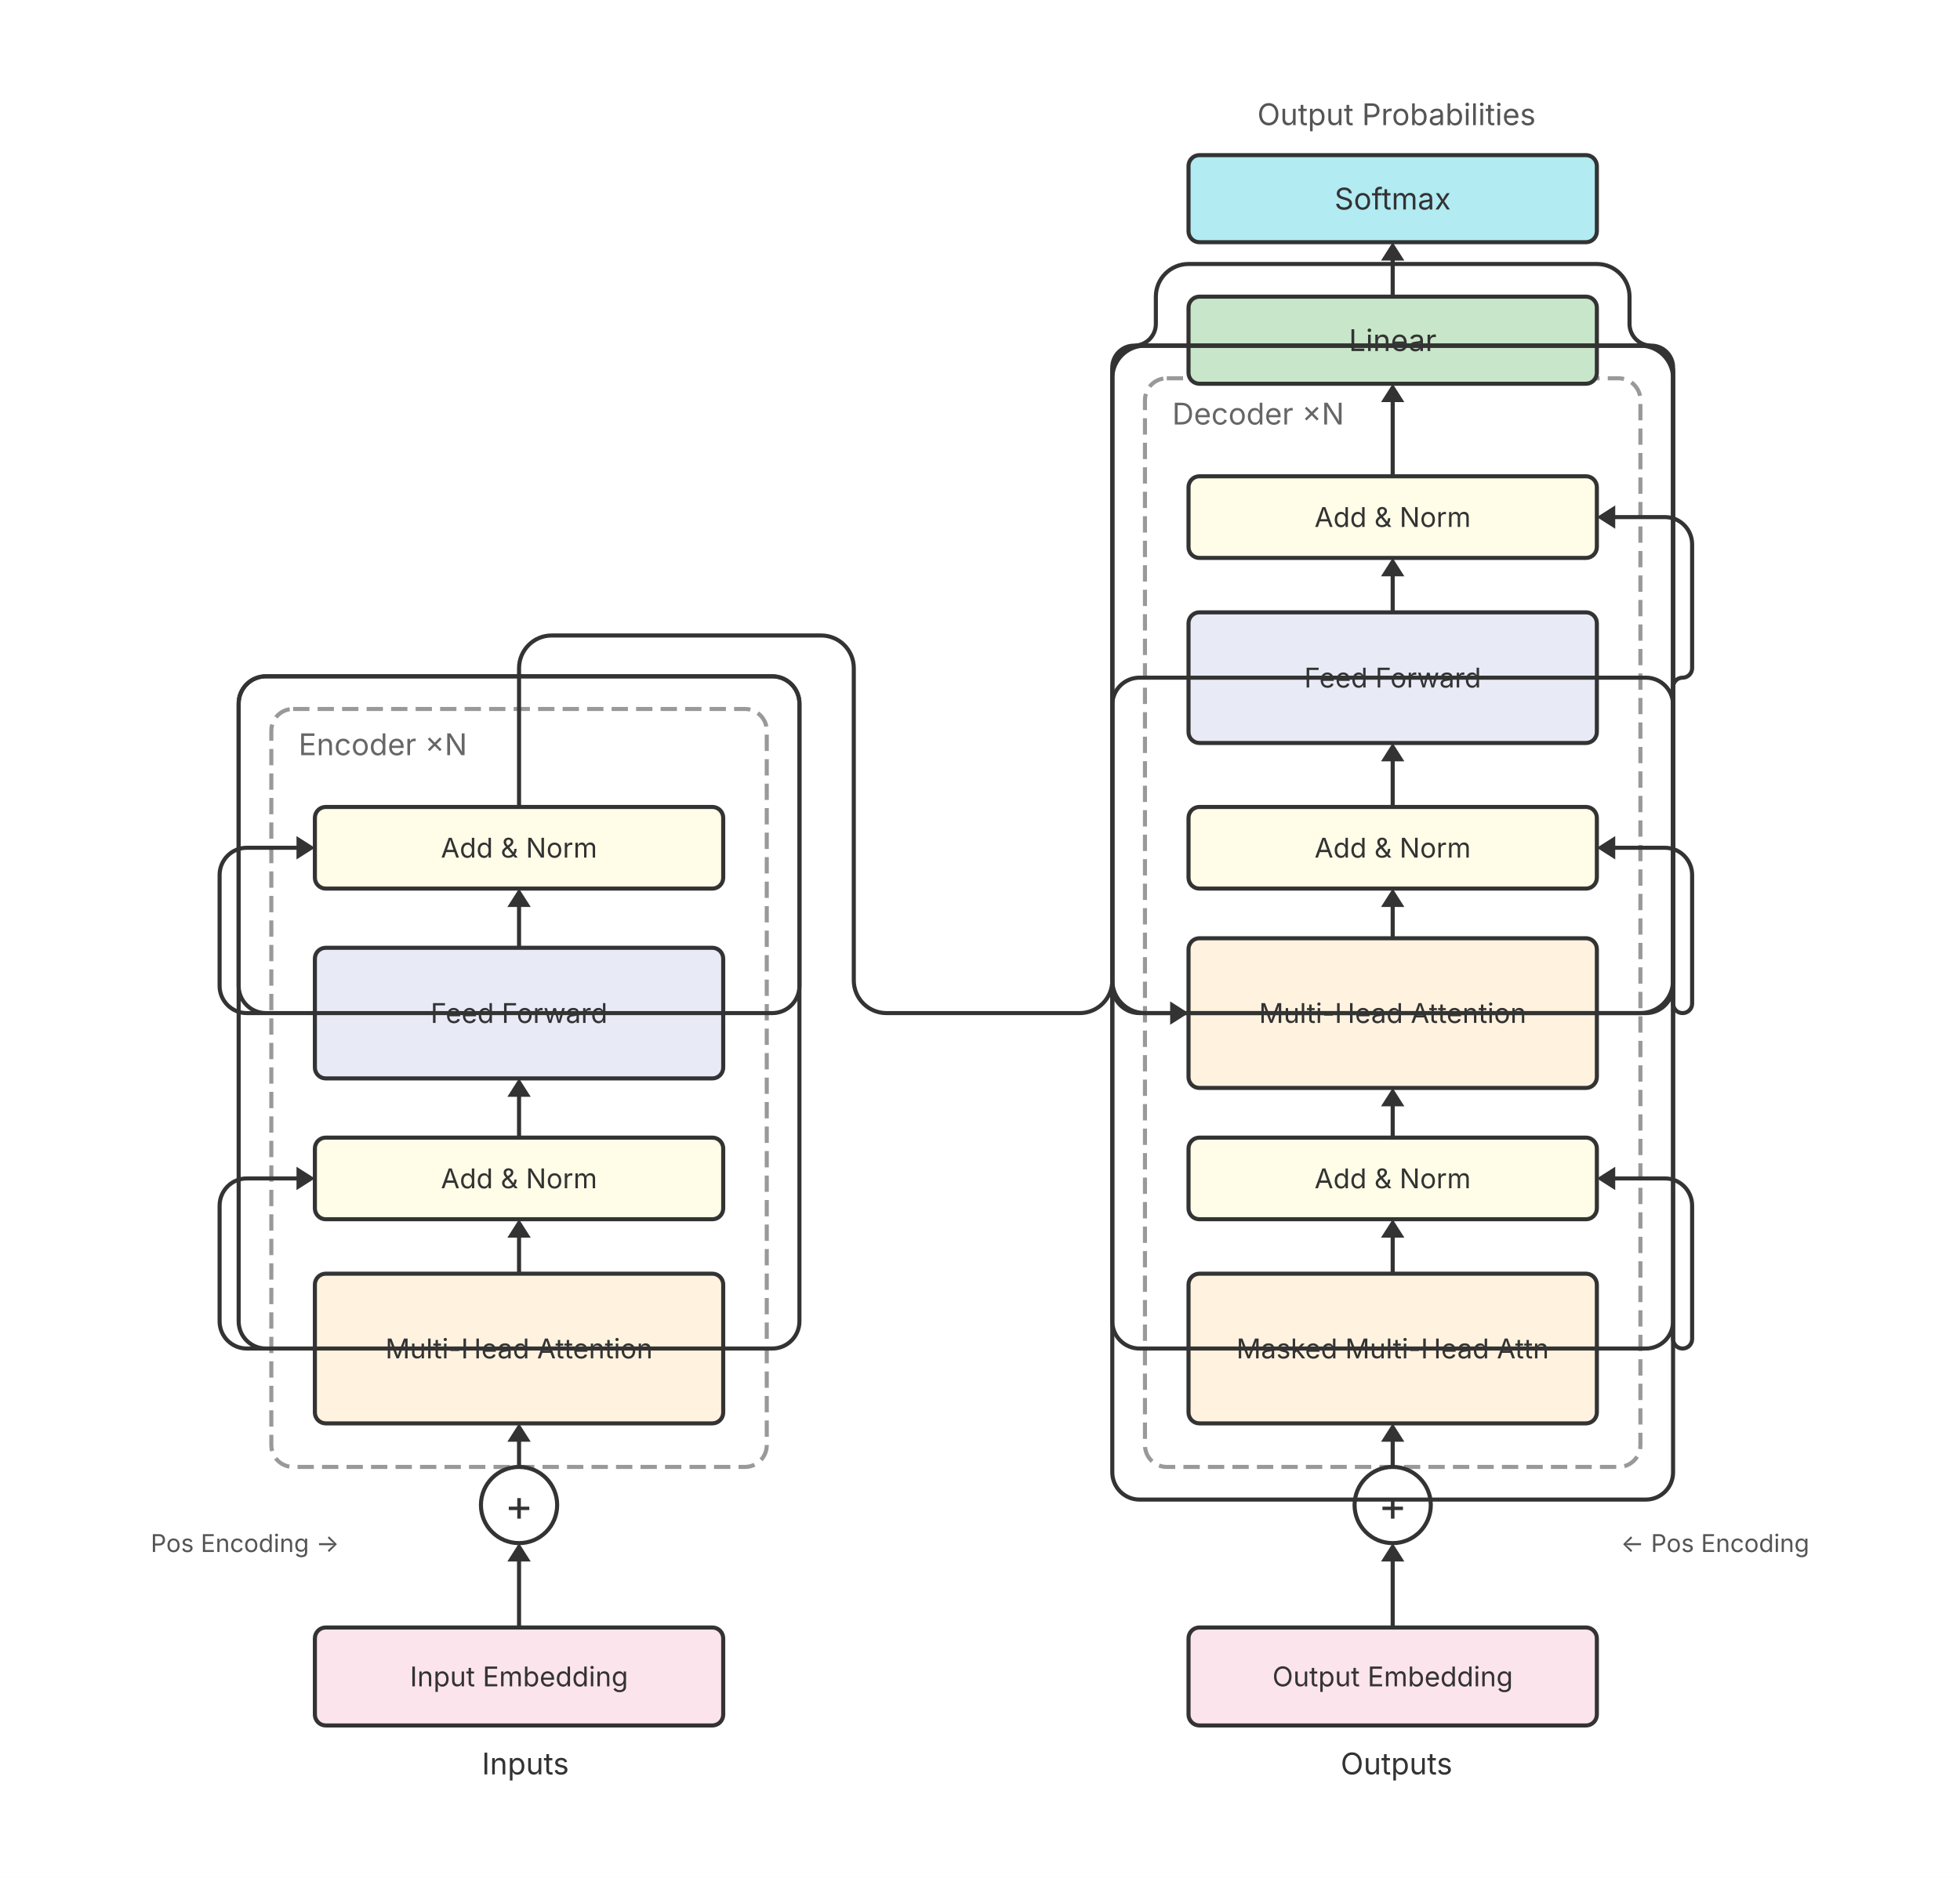
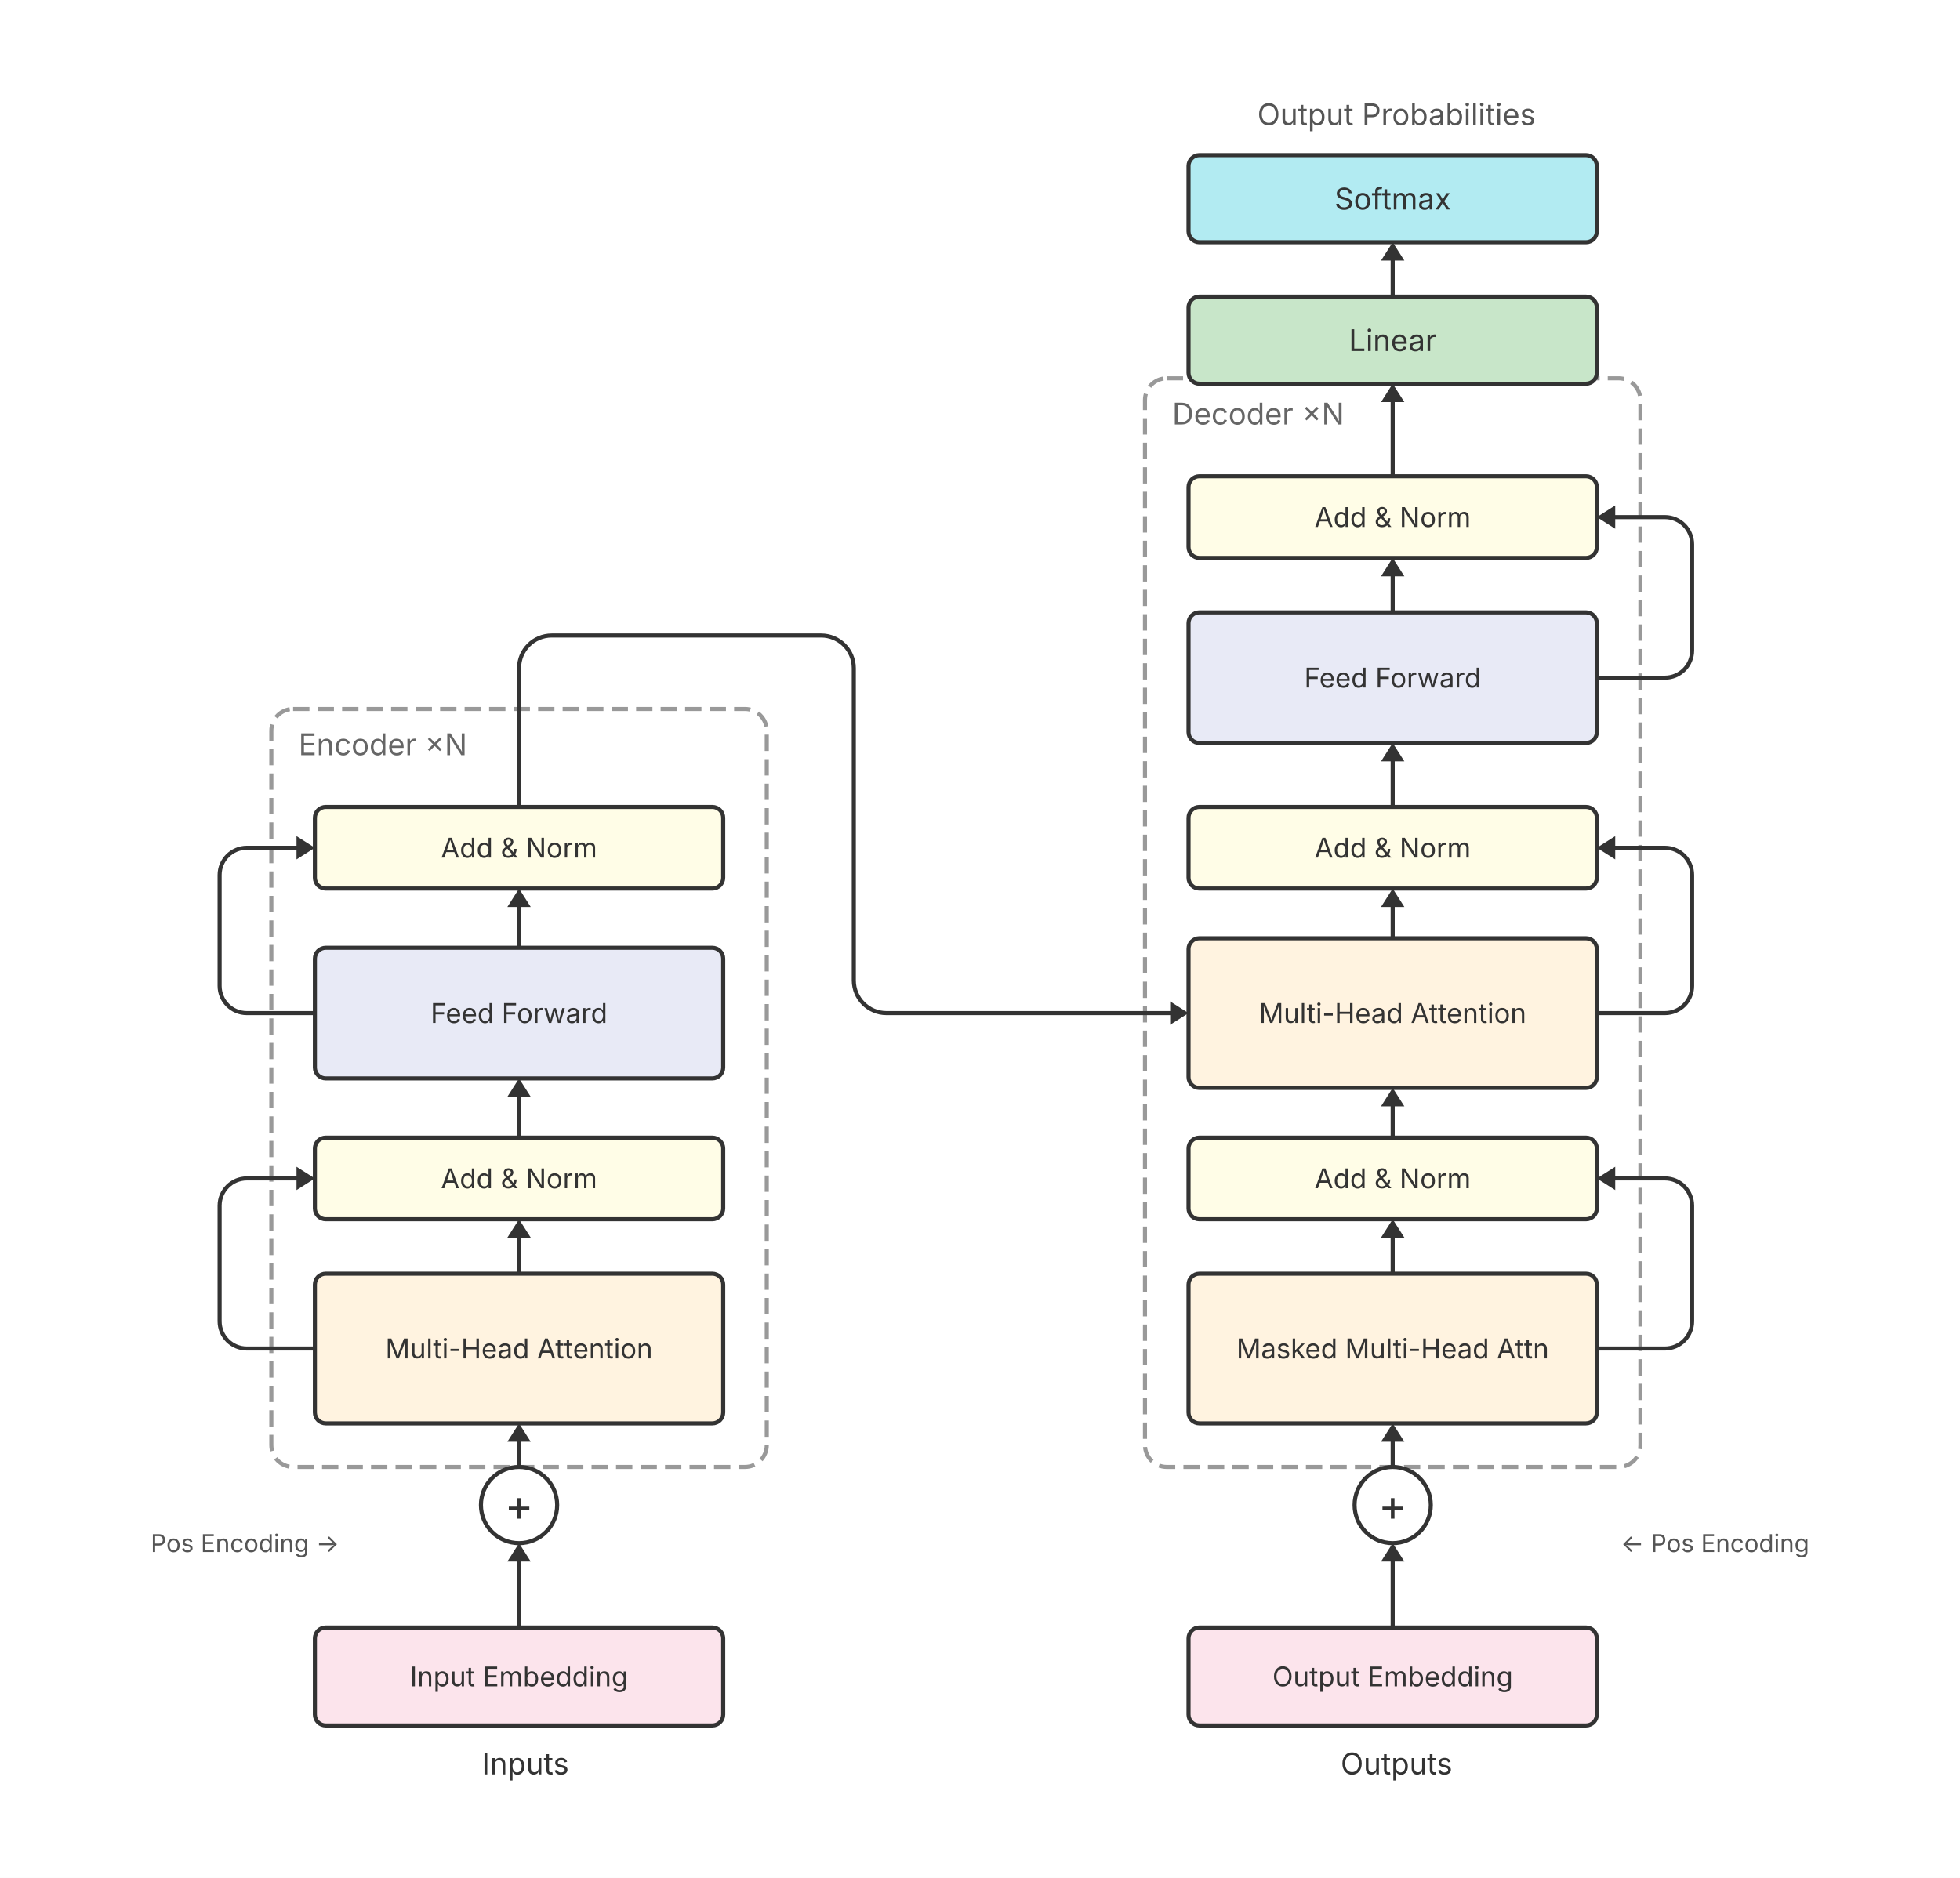
<svg xmlns="http://www.w3.org/2000/svg" width="720" height="690" viewBox="-58 -27 720 690">
  <rect x="-58" y="-27" width="720" height="690" fill="#ffffff" />
  <g id="rect_23">
    <rect x="362.6" y="112" width="182" height="400" rx="8" fill="none" stroke="#999" stroke-width="1.5" stroke-dasharray="6 3" />
  </g>
  <g id="rect_22">
    <rect x="41.67" y="233.5" width="182" height="278.5" rx="8" fill="none" stroke="#999" stroke-width="1.5" stroke-dasharray="6 3" />
  </g>
  <g id="text_1">
  </g>
  <g id="rect_2">
    <rect x="378.6" y="30" width="150" height="32" rx="4" fill="#b2ebf2" stroke="#333" stroke-width="1.5" />
  </g>
  <g id="rect_3">
    <rect x="378.6" y="82" width="150" height="32" rx="4" fill="#c8e6c9" stroke="#333" stroke-width="1.5" />
  </g>
  <g id="rect_4">
    <rect x="378.6" y="148" width="150" height="30" rx="4" fill="#fffde7" stroke="#333" stroke-width="1.5" />
  </g>
  <g id="rect_5">
    <rect x="378.6" y="198" width="150" height="48" rx="4" fill="#e8eaf6" stroke="#333" stroke-width="1.5" />
  </g>
  <g id="rect_6">
    <rect x="378.6" y="269.5" width="150" height="30" rx="4" fill="#fffde7" stroke="#333" stroke-width="1.5" />
  </g>
  <g id="rect_7">
    <rect x="378.6" y="317.75" width="150" height="55" rx="4" fill="#fff3e0" stroke="#333" stroke-width="1.5" />
  </g>
  <g id="rect_8">
    <rect x="378.6" y="391" width="150" height="30" rx="4" fill="#fffde7" stroke="#333" stroke-width="1.5" />
  </g>
  <g id="rect_9">
    <rect x="378.6" y="441" width="150" height="55" rx="4" fill="#fff3e0" stroke="#333" stroke-width="1.5" />
  </g>
  <g id="rect_10">
    <rect x="57.67" y="269.5" width="150" height="30" rx="4" fill="#fffde7" stroke="#333" stroke-width="1.5" />
  </g>
  <g id="rect_11">
    <rect x="57.67" y="321.25" width="150" height="48" rx="4" fill="#e8eaf6" stroke="#333" stroke-width="1.5" />
  </g>
  <g id="rect_12">
    <rect x="57.67" y="391" width="150" height="30" rx="4" fill="#fffde7" stroke="#333" stroke-width="1.5" />
  </g>
  <g id="rect_13">
    <rect x="57.67" y="441" width="150" height="55" rx="4" fill="#fff3e0" stroke="#333" stroke-width="1.5" />
  </g>
  <g id="circle_14">
    <circle cx="132.67" cy="526" r="14" fill="#fff" stroke="#333" stroke-width="1.5" />
  </g>
  <g id="circle_15">
    <circle cx="453.6" cy="526" r="14" fill="#fff" stroke="#333" stroke-width="1.5" />
  </g>
  <g id="text_16">
  </g>
  <g id="text_17">
  </g>
  <g id="rect_18">
    <rect x="57.67" y="571" width="150" height="36" rx="4" fill="#fce4ec" stroke="#333" stroke-width="1.5" />
  </g>
  <g id="rect_19">
    <rect x="378.6" y="571" width="150" height="36" rx="4" fill="#fce4ec" stroke="#333" stroke-width="1.5" />
  </g>
  <g id="text_20">
  </g>
  <g id="text_21">
  </g>
  <g class="flowing-arrow">
    <line x1="132.67" y1="441" x2="132.67" y2="426.6" stroke="#333" stroke-width="1.5" />
    <polygon points="132.67,421 136.96,427.75 128.38,427.75" fill="#333" />
  </g>
  <g class="flowing-arrow">
    <line x1="132.67" y1="391" x2="132.67" y2="374.85" stroke="#333" stroke-width="1.5" />
    <polygon points="132.67,369.25 136.96,376 128.38,376" fill="#333" />
  </g>
  <g class="flowing-arrow">
    <line x1="132.67" y1="321.25" x2="132.67" y2="305.1" stroke="#333" stroke-width="1.5" />
    <polygon points="132.67,299.5 136.96,306.25 128.38,306.25" fill="#333" />
  </g>
  <g class="flowing-arrow">
    <line x1="453.6" y1="441" x2="453.6" y2="426.6" stroke="#333" stroke-width="1.5" />
    <polygon points="453.6,421 457.89,427.75 449.31,427.75" fill="#333" />
  </g>
  <g class="flowing-arrow">
    <line x1="453.6" y1="391" x2="453.6" y2="378.35" stroke="#333" stroke-width="1.5" />
    <polygon points="453.6,372.75 457.89,379.5 449.31,379.5" fill="#333" />
  </g>
  <g class="flowing-arrow">
    <line x1="453.6" y1="317.75" x2="453.6" y2="305.1" stroke="#333" stroke-width="1.5" />
    <polygon points="453.6,299.5 457.89,306.25 449.31,306.25" fill="#333" />
  </g>
  <g class="flowing-arrow">
    <line x1="453.6" y1="269.5" x2="453.6" y2="251.6" stroke="#333" stroke-width="1.5" />
    <polygon points="453.6,246 457.89,252.75 449.31,252.75" fill="#333" />
  </g>
  <g class="flowing-arrow">
    <line x1="453.6" y1="198" x2="453.6" y2="183.6" stroke="#333" stroke-width="1.5" />
    <polygon points="453.6,178 457.89,184.75 449.31,184.75" fill="#333" />
  </g>
  <g class="flowing-arrow">
    <line x1="453.6" y1="148" x2="453.6" y2="119.6" stroke="#333" stroke-width="1.5" />
    <polygon points="453.6,114 457.89,120.75 449.31,120.75" fill="#333" />
  </g>
  <g class="flowing-arrow">
    <line x1="453.6" y1="82" x2="453.6" y2="67.6" stroke="#333" stroke-width="1.5" />
    <polygon points="453.6,62 457.89,68.75 449.31,68.75" fill="#333" />
  </g>
  <g class="flowing-arrow">
-     <path d="M 132.67 269.5 L 132.67 218.5 A 12 12 0 0 1 144.67 206.5 L 243.64 206.5 A 12 12 0 0 1 255.64 218.5 L 255.64 333.25 A 12 12 0 0 0 267.64 345.25 L 338.6 345.25 A 12 12 0 0 0 350.6 333.25 L 350.6 108 A 8 8 0 0 1 358.6 100 L 358.6 100 A 8 8 0 0 0 366.6 92 L 366.6 82 A 12 12 0 0 1 378.6 70 L 528.6 70 A 12 12 0 0 1 540.6 82 L 540.6 92 A 8 8 0 0 0 548.6 100 L 548.6 100 A 8 8 0 0 1 556.6 108 L 556.6 333.25 A 12 12 0 0 1 544.6 345.25 L 362.6 345.25 A 12 12 0 0 1 350.6 333.25 L 350.6 112 A 12 12 0 0 1 362.6 100 L 544.6 100 A 12 12 0 0 1 556.6 112 L 556.6 333.25 A 12 12 0 0 1 544.6 345.25 L 362.6 345.25 A 12 12 0 0 1 350.6 333.25 L 350.6 112 A 12 12 0 0 1 362.6 100 L 544.6 100 A 12 12 0 0 1 556.6 112 L 556.6 333.25 A 12 12 0 0 1 544.6 345.25 L 362.6 345.25 A 12 12 0 0 1 350.6 333.25 L 350.6 112 A 12 12 0 0 1 362.6 100 L 544.6 100 A 12 12 0 0 1 556.6 112 L 556.6 333.25 A 12 12 0 0 1 544.6 345.25 L 373 345.25" fill="none" stroke="#333" stroke-width="1.5" />
+     <path d="M 132.67 269.5 L 132.67 218.5 A 12 12 0 0 1 144.67 206.5 L 243.64 206.5 A 12 12 0 0 1 255.64 218.5 L 255.64 333.25 A 12 12 0 0 0 267.64 345.25 L 373 345.25" fill="none" stroke="#333" stroke-width="1.5" />
    <polygon points="378.6,345.25 371.85,349.54 371.85,340.96" fill="#333" />
  </g>
  <g class="flowing-arrow">
    <line x1="132.67" y1="571" x2="132.67" y2="545.6" stroke="#333" stroke-width="1.5" />
    <polygon points="132.67,540 136.96,546.75 128.38,546.75" fill="#333" />
  </g>
  <g class="flowing-arrow">
    <line x1="132.67" y1="512" x2="132.67" y2="501.6" stroke="#333" stroke-width="1.5" />
    <polygon points="132.67,496 136.96,502.75 128.38,502.75" fill="#333" />
  </g>
  <g class="flowing-arrow">
    <line x1="453.6" y1="571" x2="453.6" y2="545.6" stroke="#333" stroke-width="1.5" />
    <polygon points="453.6,540 457.89,546.75 449.31,546.75" fill="#333" />
  </g>
  <g class="flowing-arrow">
    <line x1="453.6" y1="512" x2="453.6" y2="501.6" stroke="#333" stroke-width="1.5" />
    <polygon points="453.6,496 457.89,502.75 449.31,502.75" fill="#333" />
  </g>
  <g class="flowing-arrow">
-     <path d="M 57.67 468.5 L 39.67 468.5 A 10 10 0 0 1 29.67 458.5 L 29.67 231.5 A 10 10 0 0 1 39.67 221.5 L 225.67 221.5 A 10 10 0 0 1 235.67 231.5 L 235.67 458.5 A 10 10 0 0 1 225.67 468.5 L 39.67 468.5 A 10 10 0 0 1 29.67 458.5 L 29.67 231.5 A 10 10 0 0 1 39.67 221.5 L 225.67 221.5 A 10 10 0 0 1 235.67 231.5 L 235.67 458.5 A 10 10 0 0 1 225.67 468.5 L 39.67 468.5 A 10 10 0 0 1 29.67 458.5 L 29.67 231.5 A 10 10 0 0 1 39.67 221.5 L 225.67 221.5 A 10 10 0 0 1 235.67 231.5 L 235.67 458.5 A 10 10 0 0 1 225.67 468.5 L 39.67 468.5 A 10 10 0 0 1 29.67 458.5 L 29.67 231.5 A 10 10 0 0 1 39.67 221.5 L 225.67 221.5 A 10 10 0 0 1 235.67 231.5 L 235.67 458.5 A 10 10 0 0 1 225.67 468.5 L 39.67 468.5 A 10 10 0 0 1 29.67 458.5 L 29.67 231.5 A 10 10 0 0 1 39.67 221.5 L 225.67 221.5 A 10 10 0 0 1 235.67 231.5 L 235.67 458.5 A 10 10 0 0 1 225.67 468.5 L 32.67 468.5 A 10 10 0 0 1 22.67 458.5 L 22.67 416 A 10 10 0 0 1 32.67 406 L 52.07 406" fill="none" stroke="#333" stroke-width="1.5" />
+     <path d="M 57.67 468.5 L 32.67 468.5 A 10 10 0 0 1 22.67 458.5 L 22.67 416 A 10 10 0 0 1 32.67 406 L 52.07 406" fill="none" stroke="#333" stroke-width="1.5" />
    <polygon points="57.67,406 50.92,410.29 50.92,401.71" fill="#333" />
  </g>
  <g class="flowing-arrow">
-     <path d="M 57.67 345.25 L 39.67 345.25 A 10 10 0 0 1 29.67 335.25 L 29.67 231.5 A 10 10 0 0 1 39.67 221.5 L 225.67 221.5 A 10 10 0 0 1 235.67 231.5 L 235.67 335.25 A 10 10 0 0 1 225.67 345.25 L 39.67 345.25 A 10 10 0 0 1 29.67 335.25 L 29.67 231.5 A 10 10 0 0 1 39.67 221.5 L 225.67 221.5 A 10 10 0 0 1 235.67 231.5 L 235.67 335.25 A 10 10 0 0 1 225.67 345.25 L 39.67 345.25 A 10 10 0 0 1 29.67 335.25 L 29.67 231.5 A 10 10 0 0 1 39.67 221.5 L 225.67 221.5 A 10 10 0 0 1 235.67 231.5 L 235.67 335.25 A 10 10 0 0 1 225.67 345.25 L 39.67 345.25 A 10 10 0 0 1 29.67 335.25 L 29.67 231.5 A 10 10 0 0 1 39.67 221.5 L 225.67 221.5 A 10 10 0 0 1 235.67 231.5 L 235.67 335.25 A 10 10 0 0 1 225.67 345.25 L 39.67 345.25 A 10 10 0 0 1 29.67 335.25 L 29.67 231.5 A 10 10 0 0 1 39.67 221.5 L 225.67 221.5 A 10 10 0 0 1 235.67 231.5 L 235.67 335.25 A 10 10 0 0 1 225.67 345.25 L 32.67 345.25 A 10 10 0 0 1 22.67 335.25 L 22.67 294.5 A 10 10 0 0 1 32.67 284.5 L 52.07 284.5" fill="none" stroke="#333" stroke-width="1.5" />
+     <path d="M 57.67 345.25 L 32.67 345.25 A 10 10 0 0 1 22.67 335.25 L 22.67 294.5 A 10 10 0 0 1 32.67 284.5 L 52.07 284.5" fill="none" stroke="#333" stroke-width="1.5" />
    <polygon points="57.67,284.5 50.92,288.79 50.92,280.21" fill="#333" />
  </g>
  <g class="flowing-arrow">
-     <path d="M 528.6 468.5 L 360.6 468.5 A 10 10 0 0 1 350.6 458.5 L 350.6 110 A 10 10 0 0 1 360.6 100 L 546.6 100 A 10 10 0 0 1 556.6 110 L 556.6 458.5 A 10 10 0 0 1 546.6 468.5 L 360.6 468.5 A 10 10 0 0 1 350.6 458.5 L 350.6 110 A 10 10 0 0 1 360.6 100 L 546.6 100 A 10 10 0 0 1 556.6 110 L 556.6 458.5 A 10 10 0 0 1 546.6 468.5 L 360.6 468.5 A 10 10 0 0 1 350.6 458.5 L 350.6 110 A 10 10 0 0 1 360.6 100 L 546.6 100 A 10 10 0 0 1 556.6 110 L 556.6 458.5 A 10 10 0 0 1 546.6 468.5 L 360.6 468.5 A 10 10 0 0 1 350.6 458.5 L 350.6 110 A 10 10 0 0 1 360.6 100 L 546.6 100 A 10 10 0 0 1 556.6 110 L 556.6 458.5 A 10 10 0 0 1 546.6 468.5 L 360.6 468.5 A 10 10 0 0 1 350.6 458.5 L 350.6 110 A 10 10 0 0 1 360.6 100 L 546.6 100 A 10 10 0 0 1 556.6 110 L 556.6 465 A 3.5 3.5 0 0 0 560.1 468.5 L 560.1 468.5 A 3.5 3.5 0 0 0 563.6 465 L 563.6 416 A 10 10 0 0 0 553.6 406 L 534.2 406" fill="none" stroke="#333" stroke-width="1.5" />
+     <path d="M 528.6 468.5 L 553.6 468.5 A 10 10 0 0 0 563.6 458.5 L 563.6 416 A 10 10 0 0 0 553.6 406 L 534.2 406" fill="none" stroke="#333" stroke-width="1.5" />
    <polygon points="528.6,406 535.35,401.71 535.35,410.29" fill="#333" />
  </g>
  <g class="flowing-arrow">
-     <path d="M 528.6 345.25 L 360.6 345.25 A 10 10 0 0 1 350.6 335.25 L 350.6 110 A 10 10 0 0 1 360.6 100 L 546.6 100 A 10 10 0 0 1 556.6 110 L 556.6 335.25 A 10 10 0 0 1 546.6 345.25 L 360.6 345.25 A 10 10 0 0 1 350.6 335.25 L 350.6 110 A 10 10 0 0 1 360.6 100 L 546.6 100 A 10 10 0 0 1 556.6 110 L 556.6 335.25 A 10 10 0 0 1 546.6 345.25 L 360.6 345.25 A 10 10 0 0 1 350.6 335.25 L 350.6 110 A 10 10 0 0 1 360.6 100 L 546.6 100 A 10 10 0 0 1 556.6 110 L 556.6 335.25 A 10 10 0 0 1 546.6 345.25 L 360.6 345.25 A 10 10 0 0 1 350.6 335.25 L 350.6 110 A 10 10 0 0 1 360.6 100 L 546.6 100 A 10 10 0 0 1 556.6 110 L 556.6 335.25 A 10 10 0 0 1 546.6 345.25 L 360.6 345.25 A 10 10 0 0 1 350.6 335.25 L 350.6 110 A 10 10 0 0 1 360.6 100 L 546.6 100 A 10 10 0 0 1 556.6 110 L 556.6 341.75 A 3.5 3.5 0 0 0 560.1 345.25 L 560.1 345.25 A 3.5 3.5 0 0 0 563.6 341.75 L 563.6 294.5 A 10 10 0 0 0 553.6 284.5 L 534.2 284.5" fill="none" stroke="#333" stroke-width="1.5" />
+     <path d="M 528.6 345.25 L 553.6 345.25 A 10 10 0 0 0 563.6 335.25 L 563.6 294.5 A 10 10 0 0 0 553.6 284.5 L 534.2 284.5" fill="none" stroke="#333" stroke-width="1.5" />
    <polygon points="528.6,284.5 535.35,280.21 535.35,288.79" fill="#333" />
  </g>
  <g class="flowing-arrow">
-     <path d="M 528.6 222 L 360.6 222 A 10 10 0 0 0 350.6 232 L 350.6 514 A 10 10 0 0 0 360.6 524 L 546.6 524 A 10 10 0 0 0 556.6 514 L 556.6 232 A 10 10 0 0 0 546.6 222 L 360.6 222 A 10 10 0 0 0 350.6 232 L 350.6 514 A 10 10 0 0 0 360.6 524 L 546.6 524 A 10 10 0 0 0 556.6 514 L 556.6 232 A 10 10 0 0 0 546.6 222 L 360.6 222 A 10 10 0 0 0 350.6 232 L 350.6 514 A 10 10 0 0 0 360.6 524 L 546.6 524 A 10 10 0 0 0 556.6 514 L 556.6 232 A 10 10 0 0 0 546.6 222 L 360.6 222 A 10 10 0 0 0 350.6 232 L 350.6 514 A 10 10 0 0 0 360.6 524 L 546.6 524 A 10 10 0 0 0 556.6 514 L 556.6 232 A 10 10 0 0 0 546.6 222 L 360.6 222 A 10 10 0 0 0 350.6 232 L 350.6 514 A 10 10 0 0 0 360.6 524 L 546.6 524 A 10 10 0 0 0 556.6 514 L 556.6 225.5 A 3.5 3.5 0 0 1 560.1 222 L 560.1 222 A 3.5 3.5 0 0 0 563.6 218.5 L 563.6 173 A 10 10 0 0 0 553.6 163 L 534.2 163" fill="none" stroke="#333" stroke-width="1.5" />
+     <path d="M 528.6 222 L 553.6 222 A 10 10 0 0 0 563.6 212 L 563.6 173 A 10 10 0 0 0 553.6 163 L 534.2 163" fill="none" stroke="#333" stroke-width="1.5" />
    <polygon points="528.6,163 535.35,158.71 535.35,167.29" fill="#333" />
  </g>
  <text x="372.6" y="125" text-anchor="start" dominant-baseline="middle" font-family="Inter, system-ui, -apple-system, sans-serif" font-size="11" font-weight="normal" fill="#666">Decoder ×N</text>
  <text x="51.67" y="246.5" text-anchor="start" dominant-baseline="middle" font-family="Inter, system-ui, -apple-system, sans-serif" font-size="11" font-weight="normal" fill="#666">Encoder ×N</text>
  <text x="455" y="15" text-anchor="middle" dominant-baseline="middle" font-family="Inter, system-ui, -apple-system, sans-serif" font-size="11" font-weight="normal" fill="#555">Output Probabilities</text>
  <text x="453.6" y="46" text-anchor="middle" dominant-baseline="middle" font-family="Inter, system-ui, -apple-system, sans-serif" font-size="11" font-weight="normal" fill="#333">Softmax</text>
  <text x="453.6" y="98" text-anchor="middle" dominant-baseline="middle" font-family="Inter, system-ui, -apple-system, sans-serif" font-size="11" font-weight="normal" fill="#333">Linear</text>
  <text x="453.6" y="163" text-anchor="middle" dominant-baseline="middle" font-family="Inter, system-ui, -apple-system, sans-serif" font-size="10" font-weight="normal" fill="#333">Add &amp; Norm</text>
  <text x="453.6" y="222" text-anchor="middle" dominant-baseline="middle" font-family="Inter, system-ui, -apple-system, sans-serif" font-size="10" font-weight="normal" fill="#333">Feed Forward</text>
  <text x="453.6" y="284.5" text-anchor="middle" dominant-baseline="middle" font-family="Inter, system-ui, -apple-system, sans-serif" font-size="10" font-weight="normal" fill="#333">Add &amp; Norm</text>
  <text x="453.6" y="345.25" text-anchor="middle" dominant-baseline="middle" font-family="Inter, system-ui, -apple-system, sans-serif" font-size="10" font-weight="normal" fill="#333">Multi-Head Attention</text>
  <text x="453.6" y="406" text-anchor="middle" dominant-baseline="middle" font-family="Inter, system-ui, -apple-system, sans-serif" font-size="10" font-weight="normal" fill="#333">Add &amp; Norm</text>
  <text x="453.6" y="468.5" text-anchor="middle" dominant-baseline="middle" font-family="Inter, system-ui, -apple-system, sans-serif" font-size="10" font-weight="normal" fill="#333">Masked Multi-Head Attn</text>
  <text x="132.67" y="284.5" text-anchor="middle" dominant-baseline="middle" font-family="Inter, system-ui, -apple-system, sans-serif" font-size="10" font-weight="normal" fill="#333">Add &amp; Norm</text>
  <text x="132.67" y="345.25" text-anchor="middle" dominant-baseline="middle" font-family="Inter, system-ui, -apple-system, sans-serif" font-size="10" font-weight="normal" fill="#333">Feed Forward</text>
  <text x="132.67" y="406" text-anchor="middle" dominant-baseline="middle" font-family="Inter, system-ui, -apple-system, sans-serif" font-size="10" font-weight="normal" fill="#333">Add &amp; Norm</text>
  <text x="132.67" y="468.5" text-anchor="middle" dominant-baseline="middle" font-family="Inter, system-ui, -apple-system, sans-serif" font-size="10" font-weight="normal" fill="#333">Multi-Head Attention</text>
  <text x="132.67" y="526" text-anchor="middle" dominant-baseline="middle" font-family="Inter, system-ui, -apple-system, sans-serif" font-size="16" font-weight="normal" fill="#333">+</text>
  <text x="453.6" y="526" text-anchor="middle" dominant-baseline="middle" font-family="Inter, system-ui, -apple-system, sans-serif" font-size="16" font-weight="normal" fill="#333">+</text>
  <text x="32" y="540" text-anchor="middle" dominant-baseline="middle" font-family="Inter, system-ui, -apple-system, sans-serif" font-size="9" font-weight="normal" fill="#555">Pos Encoding →</text>
  <text x="572" y="540" text-anchor="middle" dominant-baseline="middle" font-family="Inter, system-ui, -apple-system, sans-serif" font-size="9" font-weight="normal" fill="#555">← Pos Encoding</text>
  <text x="132.67" y="589" text-anchor="middle" dominant-baseline="middle" font-family="Inter, system-ui, -apple-system, sans-serif" font-size="10" font-weight="normal" fill="#333">Input Embedding</text>
  <text x="453.6" y="589" text-anchor="middle" dominant-baseline="middle" font-family="Inter, system-ui, -apple-system, sans-serif" font-size="10" font-weight="normal" fill="#333">Output Embedding</text>
  <text x="135" y="621" text-anchor="middle" dominant-baseline="middle" font-family="Inter, system-ui, -apple-system, sans-serif" font-size="11" font-weight="normal" fill="#333">Inputs</text>
  <text x="455" y="621" text-anchor="middle" dominant-baseline="middle" font-family="Inter, system-ui, -apple-system, sans-serif" font-size="11" font-weight="normal" fill="#333">Outputs</text>
</svg>
